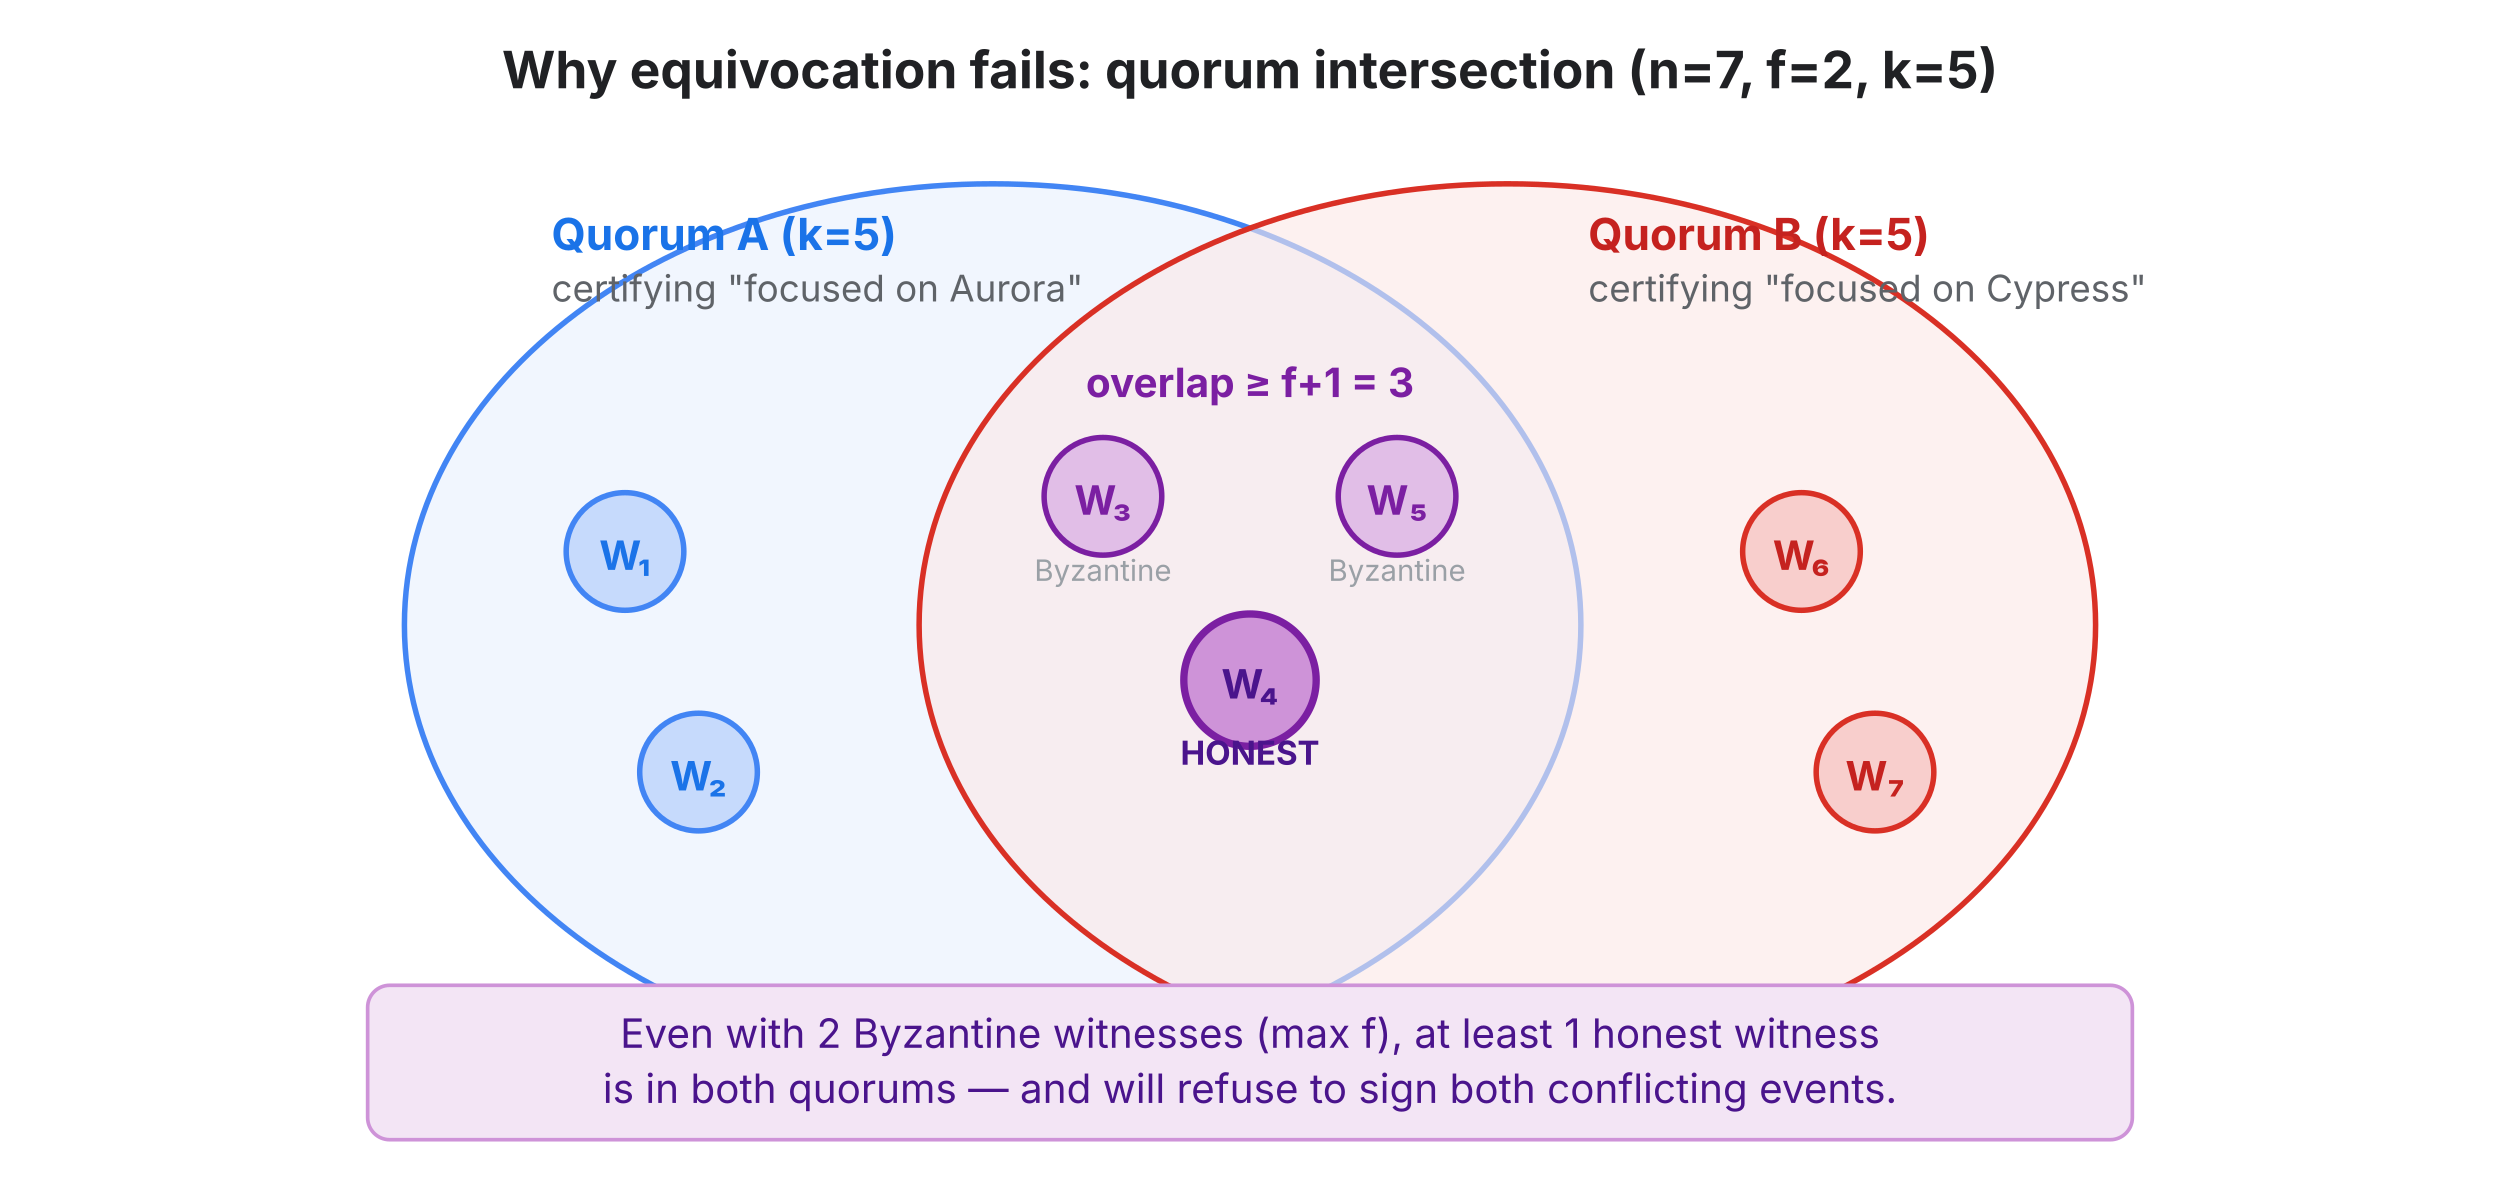
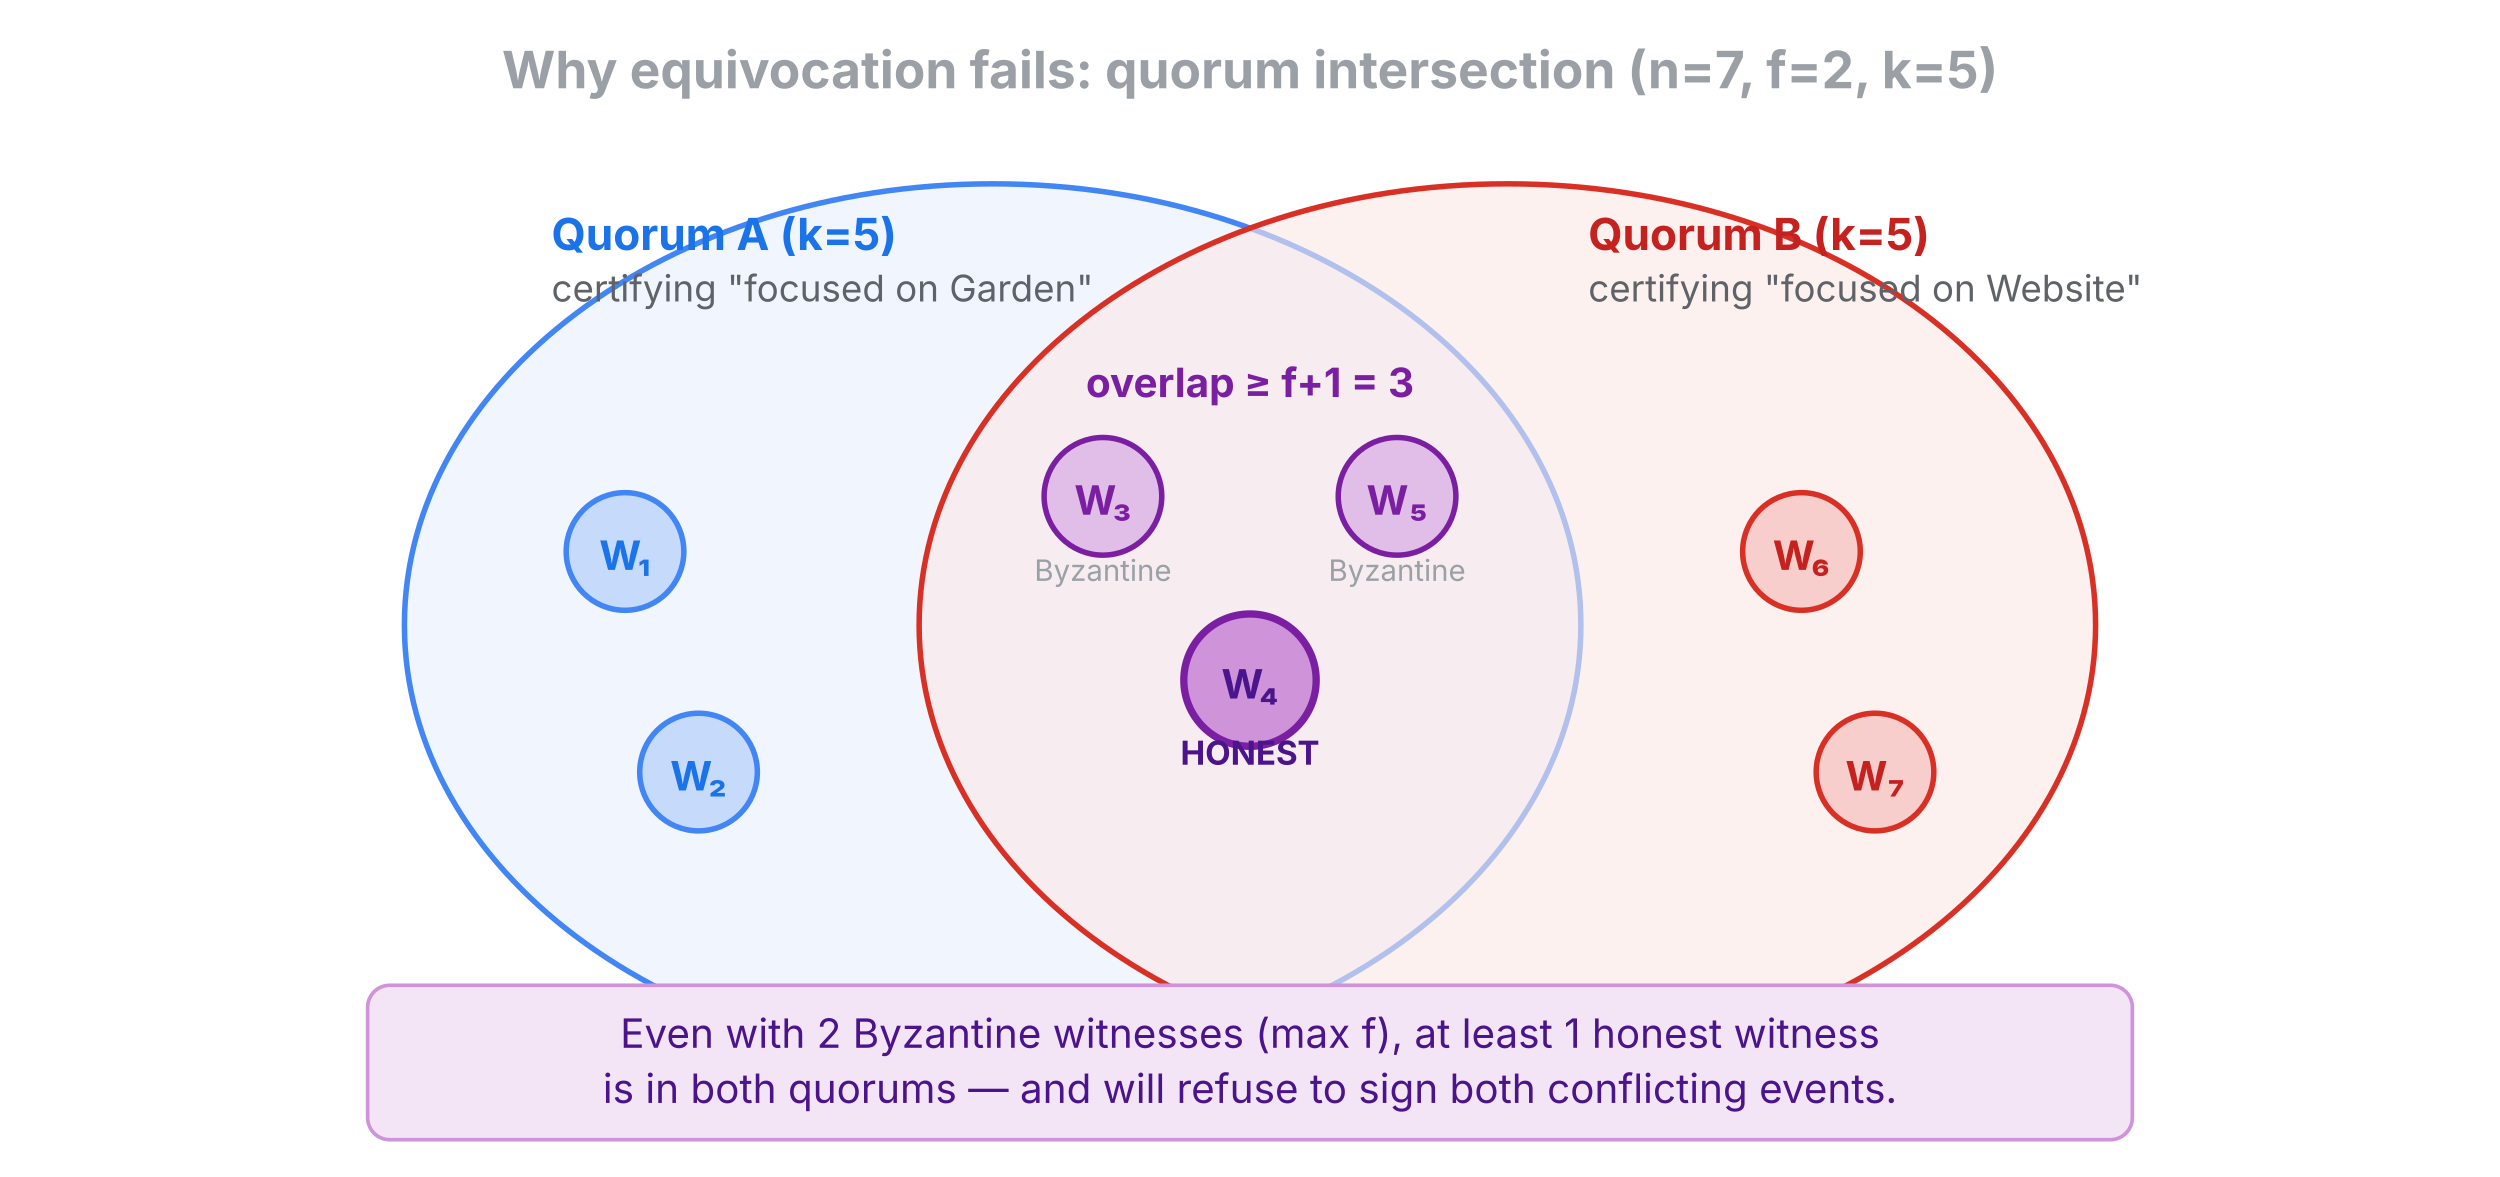
<svg xmlns="http://www.w3.org/2000/svg" viewBox="0 0 680 320" font-family="system-ui, -apple-system, sans-serif">
  <defs>
    <clipPath id="leftClip">
      <rect x="0" y="0" width="340" height="320" />
    </clipPath>
    <clipPath id="rightClip">
      <rect x="340" y="0" width="340" height="320" />
    </clipPath>
  </defs>
-   <text x="340" y="24" text-anchor="middle" font-size="14" font-weight="bold" fill="#202124">Why equivocation fails: quorum intersection (n=7, f=2, k=5)</text>
+   <text x="340" y="24" text-anchor="middle" font-size="14" font-weight="bold" fill="#9aa0a6">Why equivocation fails: quorum intersection (n=7, f=2, k=5)</text>
  <ellipse cx="270" cy="170" rx="160" ry="120" fill="#e8f0fe" fill-opacity="0.6" stroke="#4285f4" stroke-width="1.5" />
  <text x="150" y="68" font-size="12" font-weight="bold" fill="#1a73e8">Quorum A (k=5)</text>
-   <text x="150" y="82" font-size="10" fill="#5f6368">certifying "focused on Aurora"</text>
+   <text x="150" y="82" font-size="10" fill="#5f6368">certifying "focused on Garden"</text>
  <ellipse cx="410" cy="170" rx="160" ry="120" fill="#fce8e6" fill-opacity="0.6" stroke="#d93025" stroke-width="1.5" />
  <text x="432" y="68" font-size="12" font-weight="bold" fill="#c5221f">Quorum B (k=5)</text>
-   <text x="432" y="82" font-size="10" fill="#5f6368">certifying "focused on Cypress"</text>
+   <text x="432" y="82" font-size="10" fill="#5f6368">certifying "focused on Website"</text>
  <text x="340" y="108" text-anchor="middle" font-size="11" font-weight="bold" fill="#7b1fa2">overlap ≥ f+1 = 3</text>
  <circle cx="170" cy="150" r="16" fill="#c6dafc" stroke="#4285f4" stroke-width="1.5" />
  <text x="170" y="155" text-anchor="middle" font-size="11" font-weight="bold" fill="#1a73e8">W₁</text>
  <circle cx="190" cy="210" r="16" fill="#c6dafc" stroke="#4285f4" stroke-width="1.5" />
  <text x="190" y="215" text-anchor="middle" font-size="11" font-weight="bold" fill="#1a73e8">W₂</text>
  <circle cx="300" cy="135" r="16" fill="#e1bee7" stroke="#7b1fa2" stroke-width="1.5" />
  <text x="300" y="140" text-anchor="middle" font-size="11" font-weight="bold" fill="#7b1fa2">W₃</text>
  <text x="300" y="158" text-anchor="middle" font-size="8" fill="#9aa0a6">Byzantine</text>
  <circle cx="340" cy="185" r="18" fill="#ce93d8" stroke="#7b1fa2" stroke-width="2" />
  <text x="340" y="190" text-anchor="middle" font-size="11" font-weight="bold" fill="#4a148c">W₄</text>
  <text x="340" y="208" text-anchor="middle" font-size="9" font-weight="bold" fill="#4a148c">HONEST</text>
  <circle cx="380" cy="135" r="16" fill="#e1bee7" stroke="#7b1fa2" stroke-width="1.5" />
  <text x="380" y="140" text-anchor="middle" font-size="11" font-weight="bold" fill="#7b1fa2">W₅</text>
  <text x="380" y="158" text-anchor="middle" font-size="8" fill="#9aa0a6">Byzantine</text>
  <circle cx="490" cy="150" r="16" fill="#f8cecc" stroke="#d93025" stroke-width="1.5" />
  <text x="490" y="155" text-anchor="middle" font-size="11" font-weight="bold" fill="#c5221f">W₆</text>
  <circle cx="510" cy="210" r="16" fill="#f8cecc" stroke="#d93025" stroke-width="1.5" />
  <text x="510" y="215" text-anchor="middle" font-size="11" font-weight="bold" fill="#c5221f">W₇</text>
  <rect x="100" y="268" width="480" height="42" rx="6" fill="#f3e5f5" stroke="#ce93d8" stroke-width="1" />
  <text x="340" y="285" text-anchor="middle" font-size="11" fill="#4a148c">Even with 2 Byzantine witnesses (max f), at least 1 honest witness</text>
  <text x="340" y="300" text-anchor="middle" font-size="11" fill="#4a148c">is in both quorums — and will refuse to sign both conflicting events.</text>
</svg>
